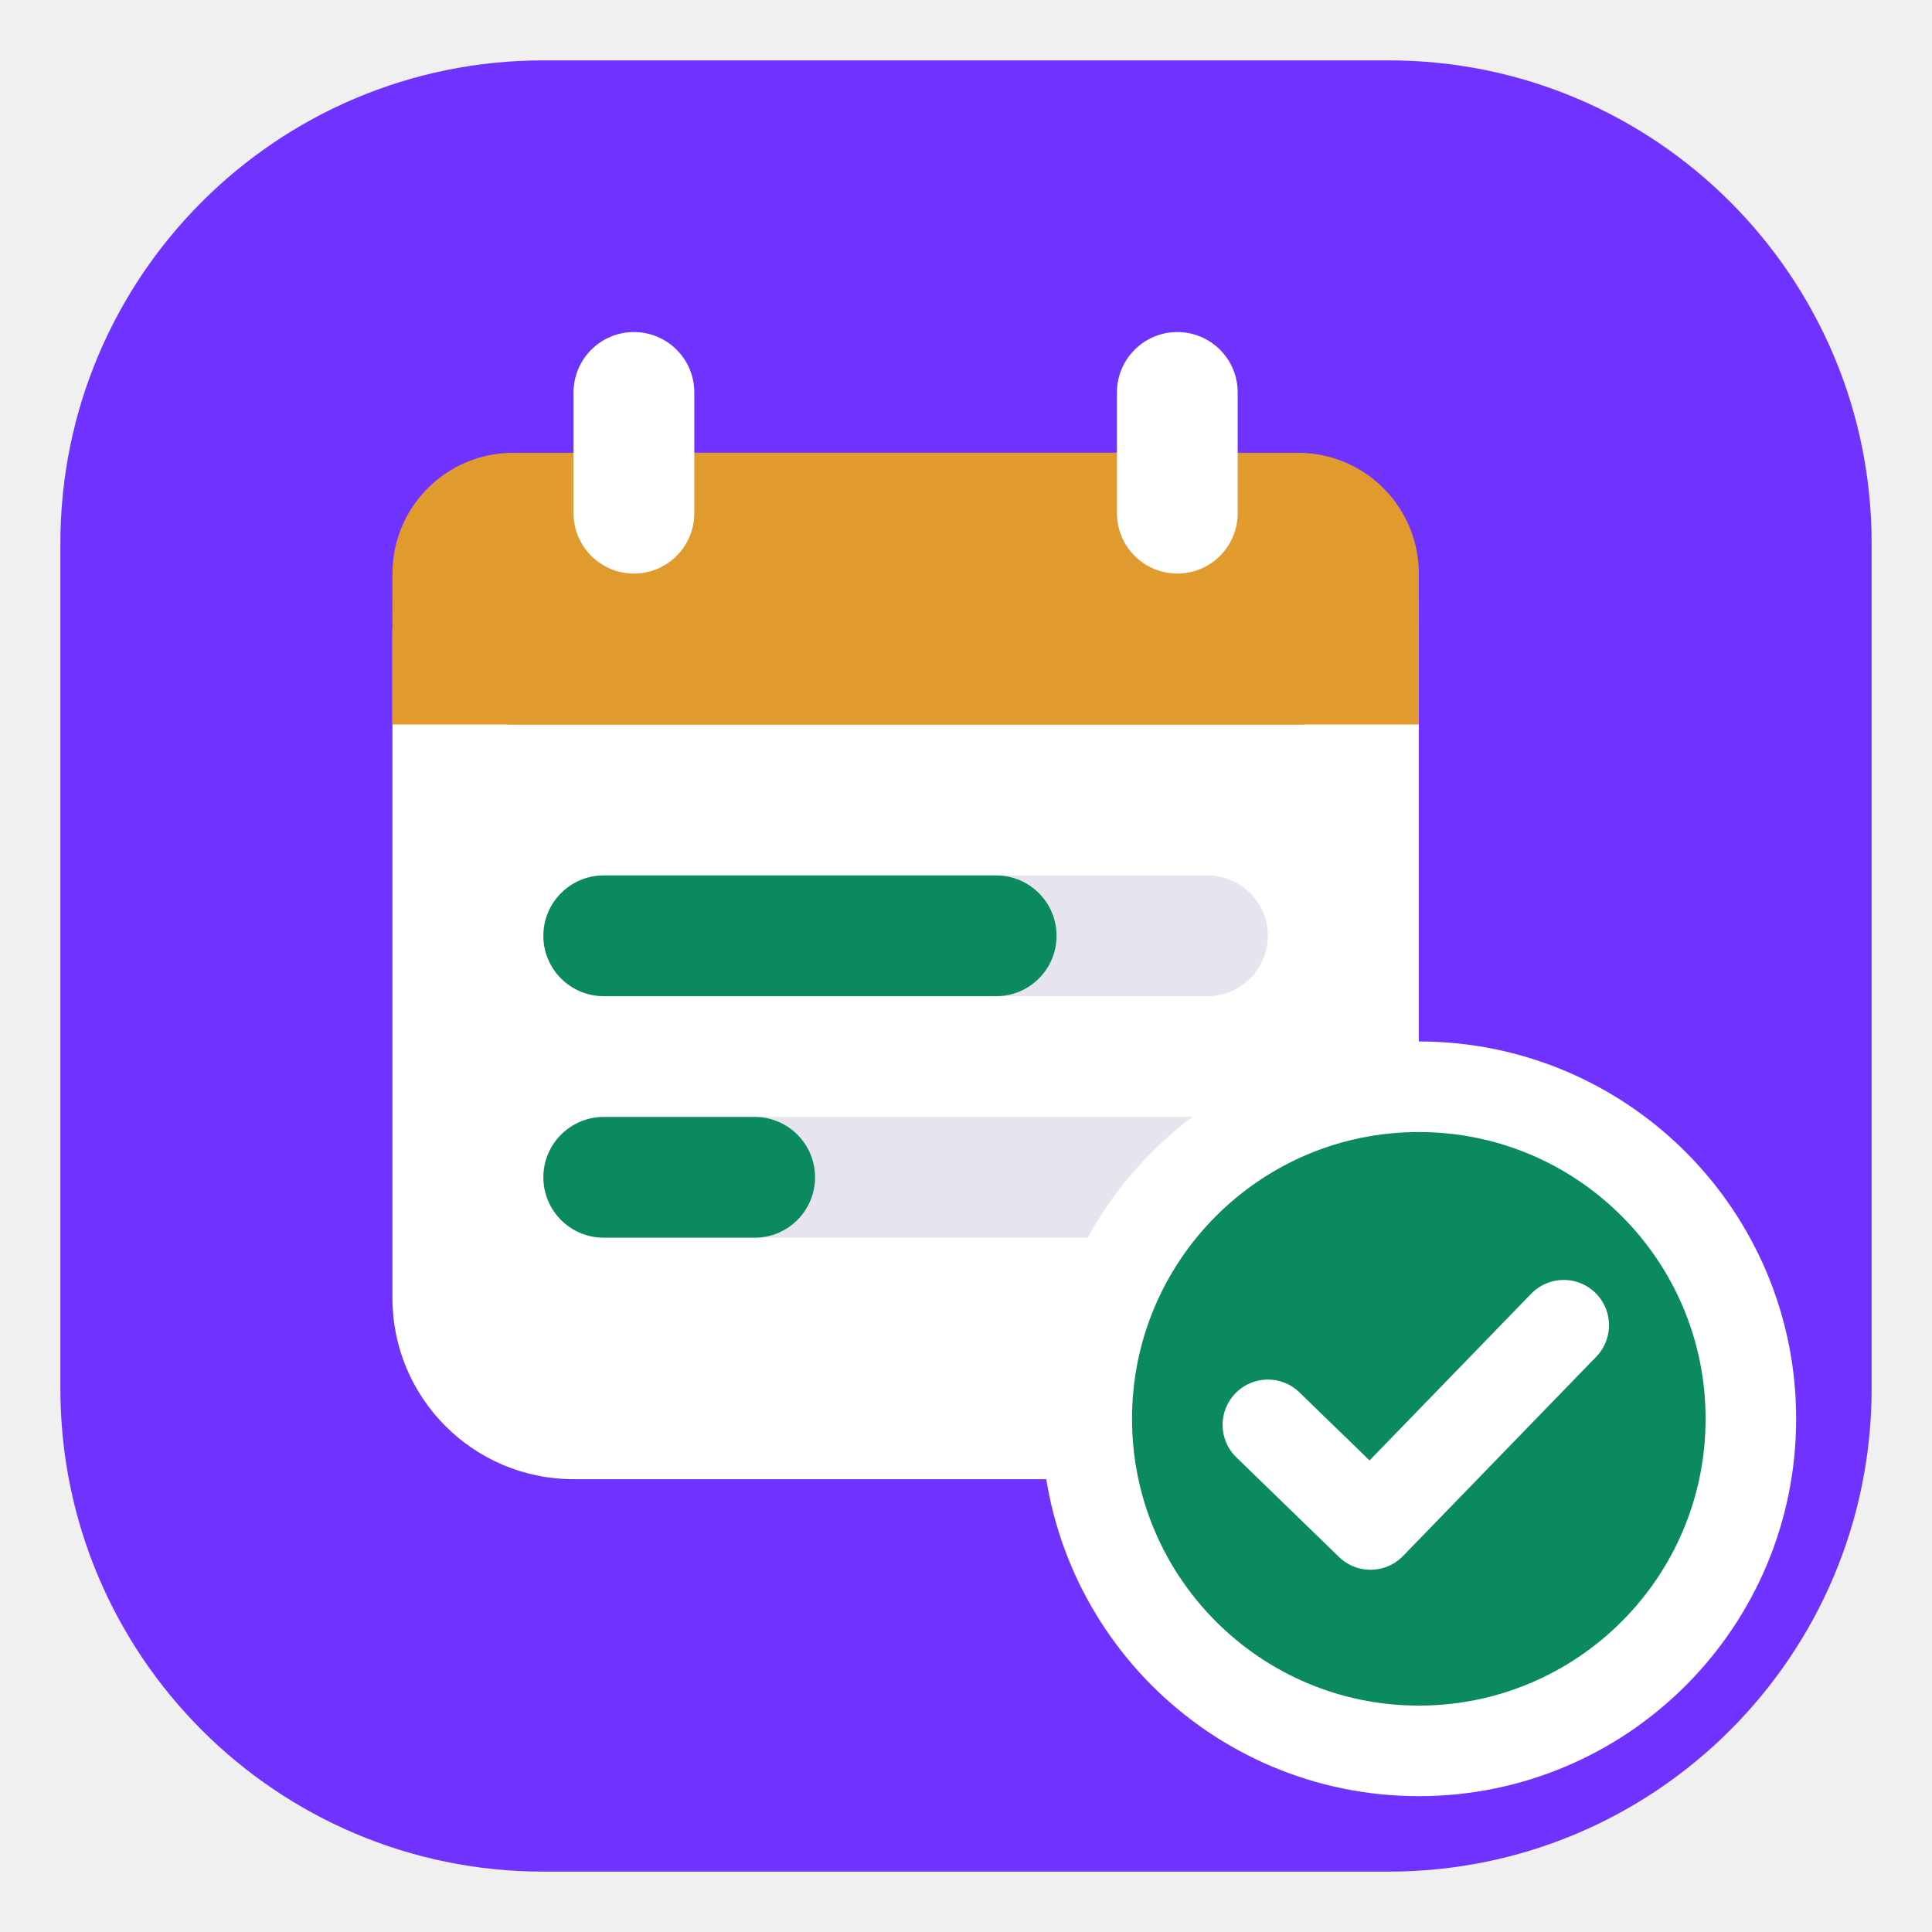
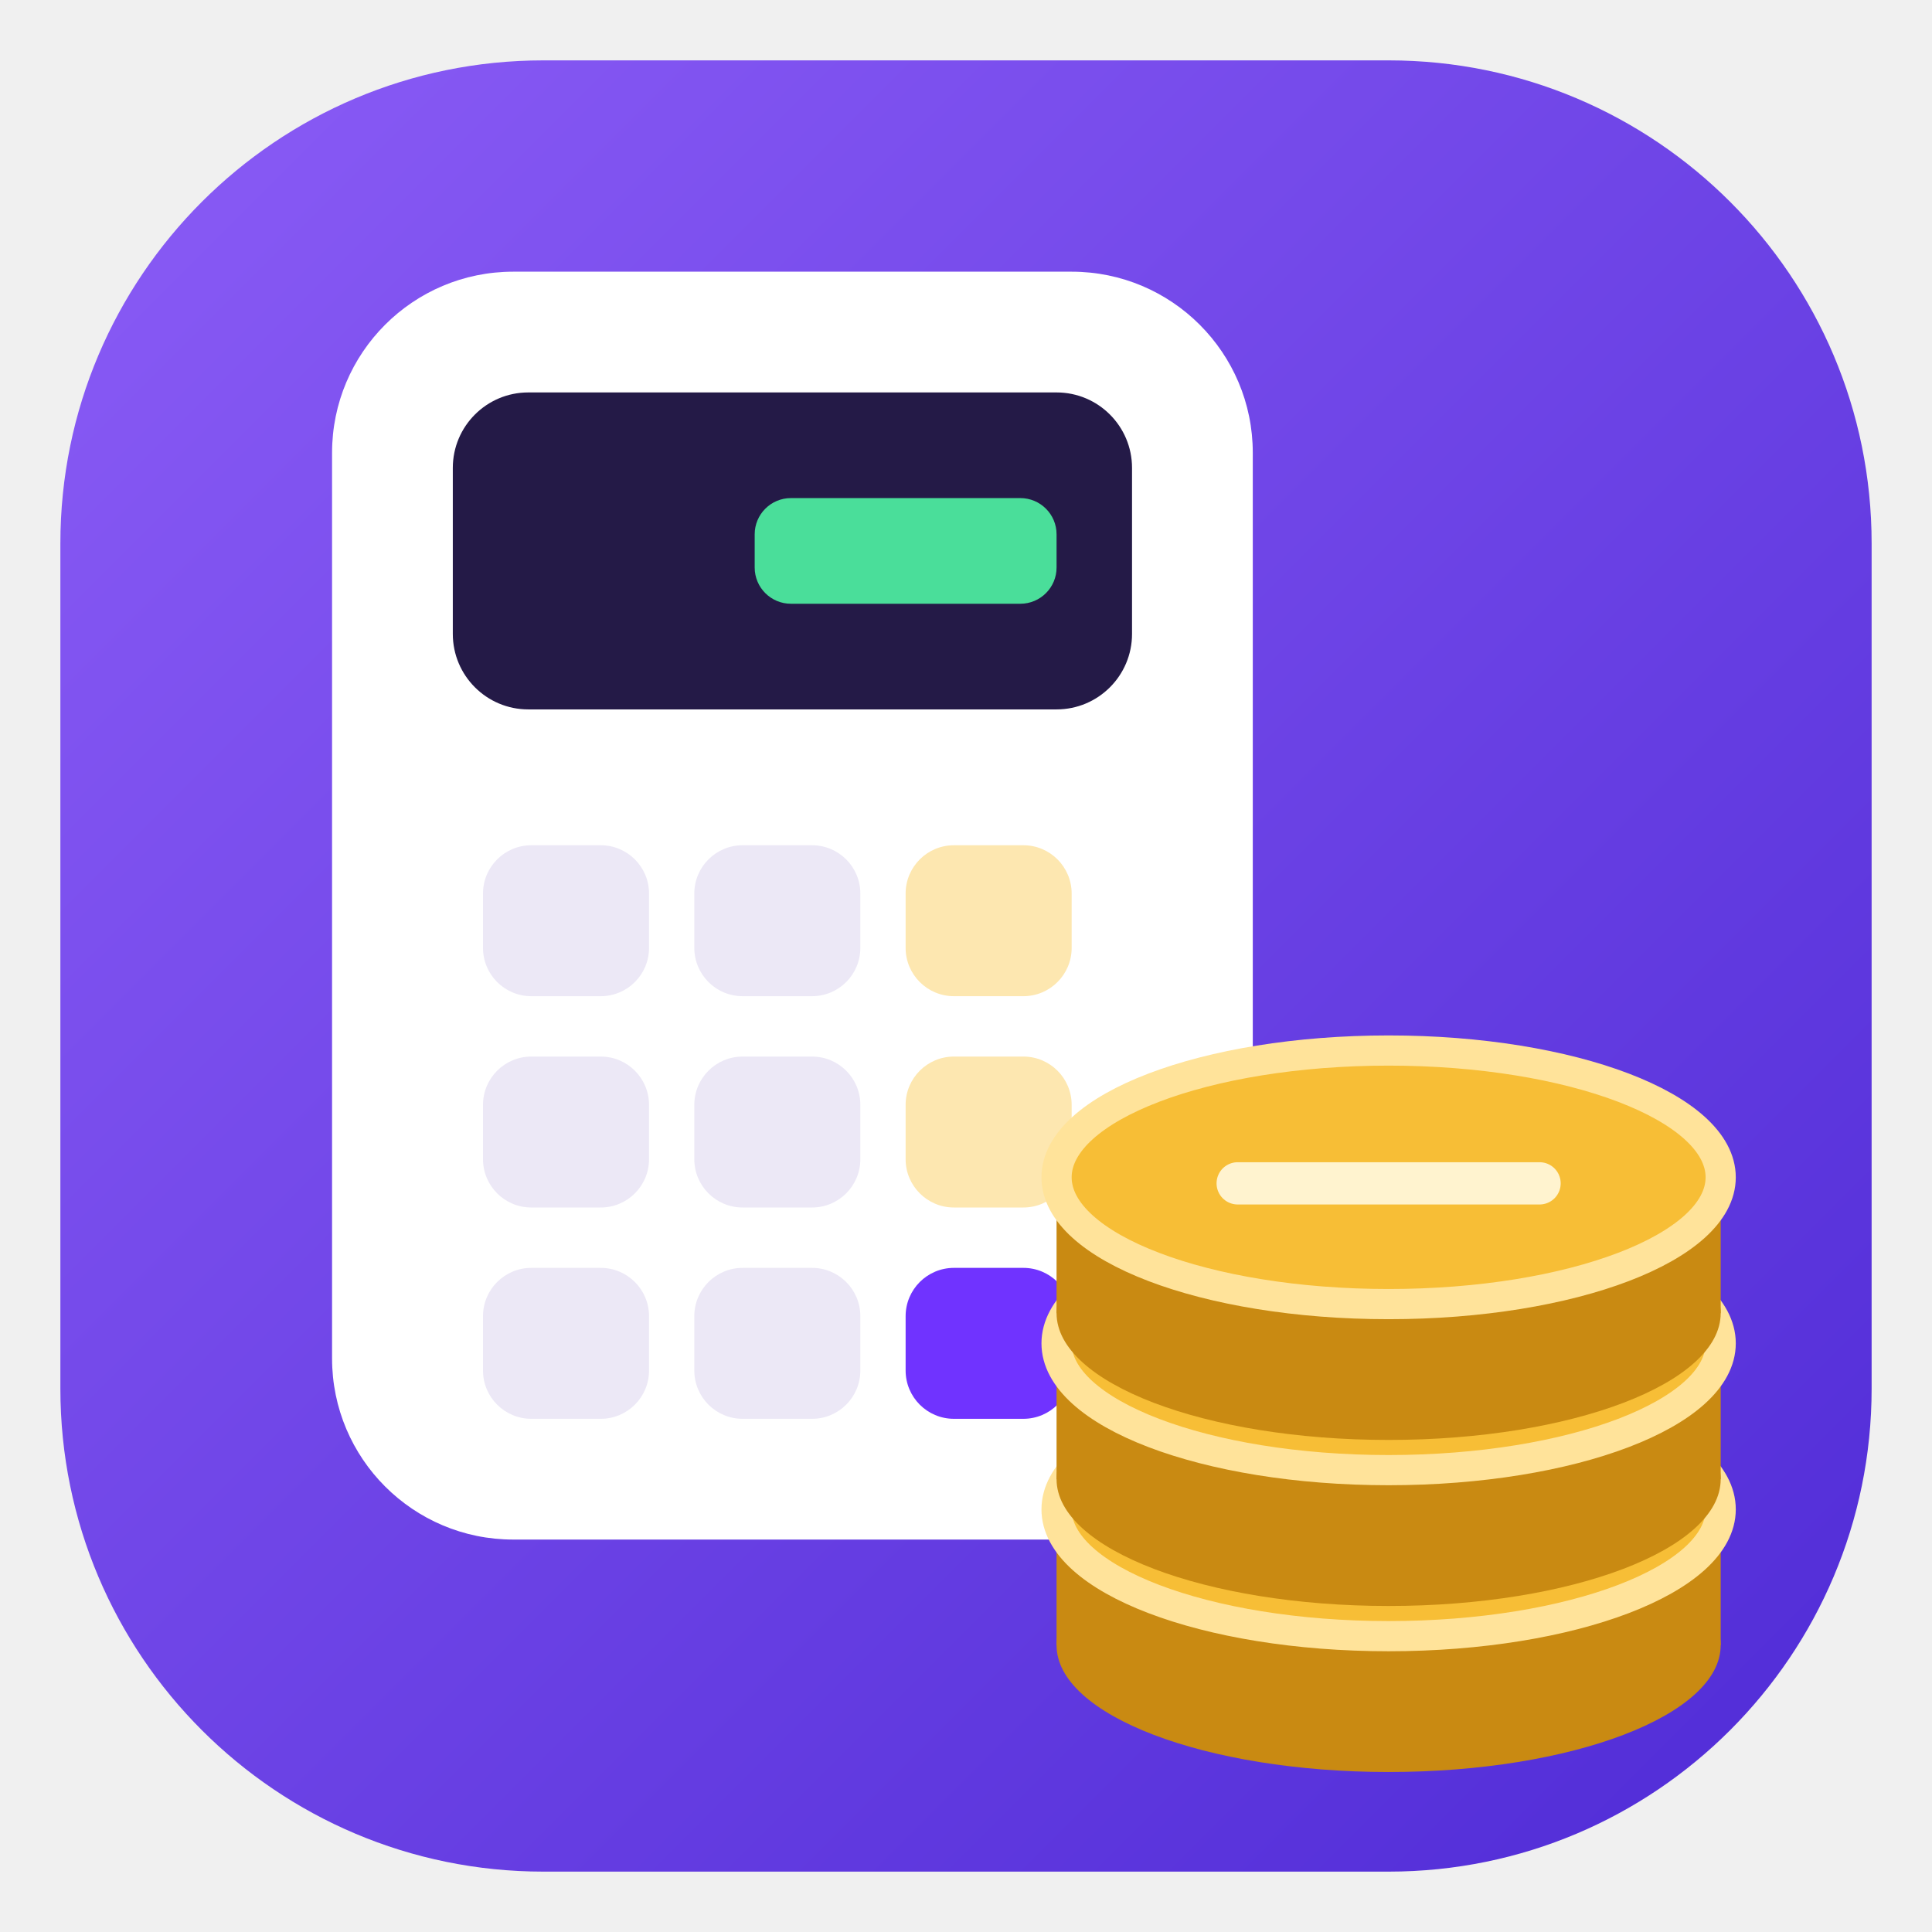
<svg xmlns="http://www.w3.org/2000/svg" viewBox="0 0 64 64">
-   <rect x="2" y="2" width="60" height="60" rx="16" fill="#7033FF" />
-   <rect x="13" y="15" width="34" height="34" rx="6" fill="#fff" />
-   <rect x="13" y="15" width="34" height="9" rx="4" fill="#E09A2D" />
-   <rect x="13" y="20" width="34" height="4" fill="#E09A2D" />
-   <rect x="19" y="11" width="4" height="8" rx="2" fill="#fff" />
-   <rect x="37" y="11" width="4" height="8" rx="2" fill="#fff" />
-   <rect x="18" y="29" width="24" height="4" rx="2" fill="#E7E4F0" />
-   <rect x="18" y="29" width="17" height="4" rx="2" fill="#0B8A5F" />
-   <rect x="18" y="37" width="24" height="4" rx="2" fill="#E7E4F0" />
-   <rect x="18" y="37" width="9" height="4" rx="2" fill="#0B8A5F" />
-   <circle cx="47" cy="47" r="11" fill="#0B8A5F" stroke="#fff" stroke-width="3" />
-   <path d="M42 47.2l3.4 3.3 6.4-6.6" fill="none" stroke="#fff" stroke-width="3" stroke-linecap="round" stroke-linejoin="round" />
+   <defs>
+     <linearGradient id="bg" x1="0" y1="0" x2="1" y2="1">
+       <stop offset="0" stop-color="#8B5CF6" />
+       <stop offset="1" stop-color="#4F2BD6" />
+     </linearGradient>
+   </defs>
+   <rect x="2" y="2" width="60" height="60" rx="16" fill="url(#bg)" />
+   <rect x="11" y="9" width="30.5" height="42" rx="6" fill="#fff" />
+   <rect x="15" y="13" width="22.5" height="10.5" rx="2.5" fill="#241A47" />
+   <rect x="25" y="16.5" width="10" height="3.5" rx="1.2" fill="#4ADE9A" />
+   <rect x="16" y="28" width="5.5" height="5" rx="1.6" fill="#ECE8F6" />
+   <rect x="23" y="28" width="5.5" height="5" rx="1.6" fill="#ECE8F6" />
+   <rect x="30" y="28" width="5.5" height="5" rx="1.6" fill="#FDE7B0" />
+   <rect x="16" y="35" width="5.5" height="5" rx="1.6" fill="#ECE8F6" />
+   <rect x="23" y="35" width="5.5" height="5" rx="1.6" fill="#ECE8F6" />
+   <rect x="30" y="35" width="5.5" height="5" rx="1.6" fill="#FDE7B0" />
+   <rect x="16" y="42" width="5.5" height="5" rx="1.6" fill="#ECE8F6" />
+   <rect x="23" y="42" width="5.5" height="5" rx="1.6" fill="#ECE8F6" />
+   <rect x="30" y="42" width="5.5" height="5" rx="1.6" fill="#7033FF" />
+   <g stroke="#4F2BD6" stroke-width="0" />
+   <rect x="35" y="50" width="22" height="4.5" fill="#C98A12" />
+   <ellipse cx="46" cy="54.5" rx="11" ry="4.2" fill="#C98A12" />
+   <ellipse cx="46" cy="50" rx="11" ry="4.2" fill="#F7BE36" stroke="#FFE39A" stroke-width="1" />
+   <rect x="35" y="44.5" width="22" height="4.5" fill="#C98A12" />
+   <ellipse cx="46" cy="49.0" rx="11" ry="4.2" fill="#C98A12" />
+   <ellipse cx="46" cy="44.5" rx="11" ry="4.2" fill="#F7BE36" stroke="#FFE39A" stroke-width="1" />
+   <rect x="35" y="39" width="22" height="4.5" fill="#C98A12" />
+   <ellipse cx="46" cy="43.5" rx="11" ry="4.2" fill="#C98A12" />
+   <ellipse cx="46" cy="39" rx="11" ry="4.2" fill="#F7BE36" stroke="#FFE39A" stroke-width="1" />
+   <path d="M41 39.2 h10" stroke="#FFF3CF" stroke-width="1.4" stroke-linecap="round" />
</svg>
